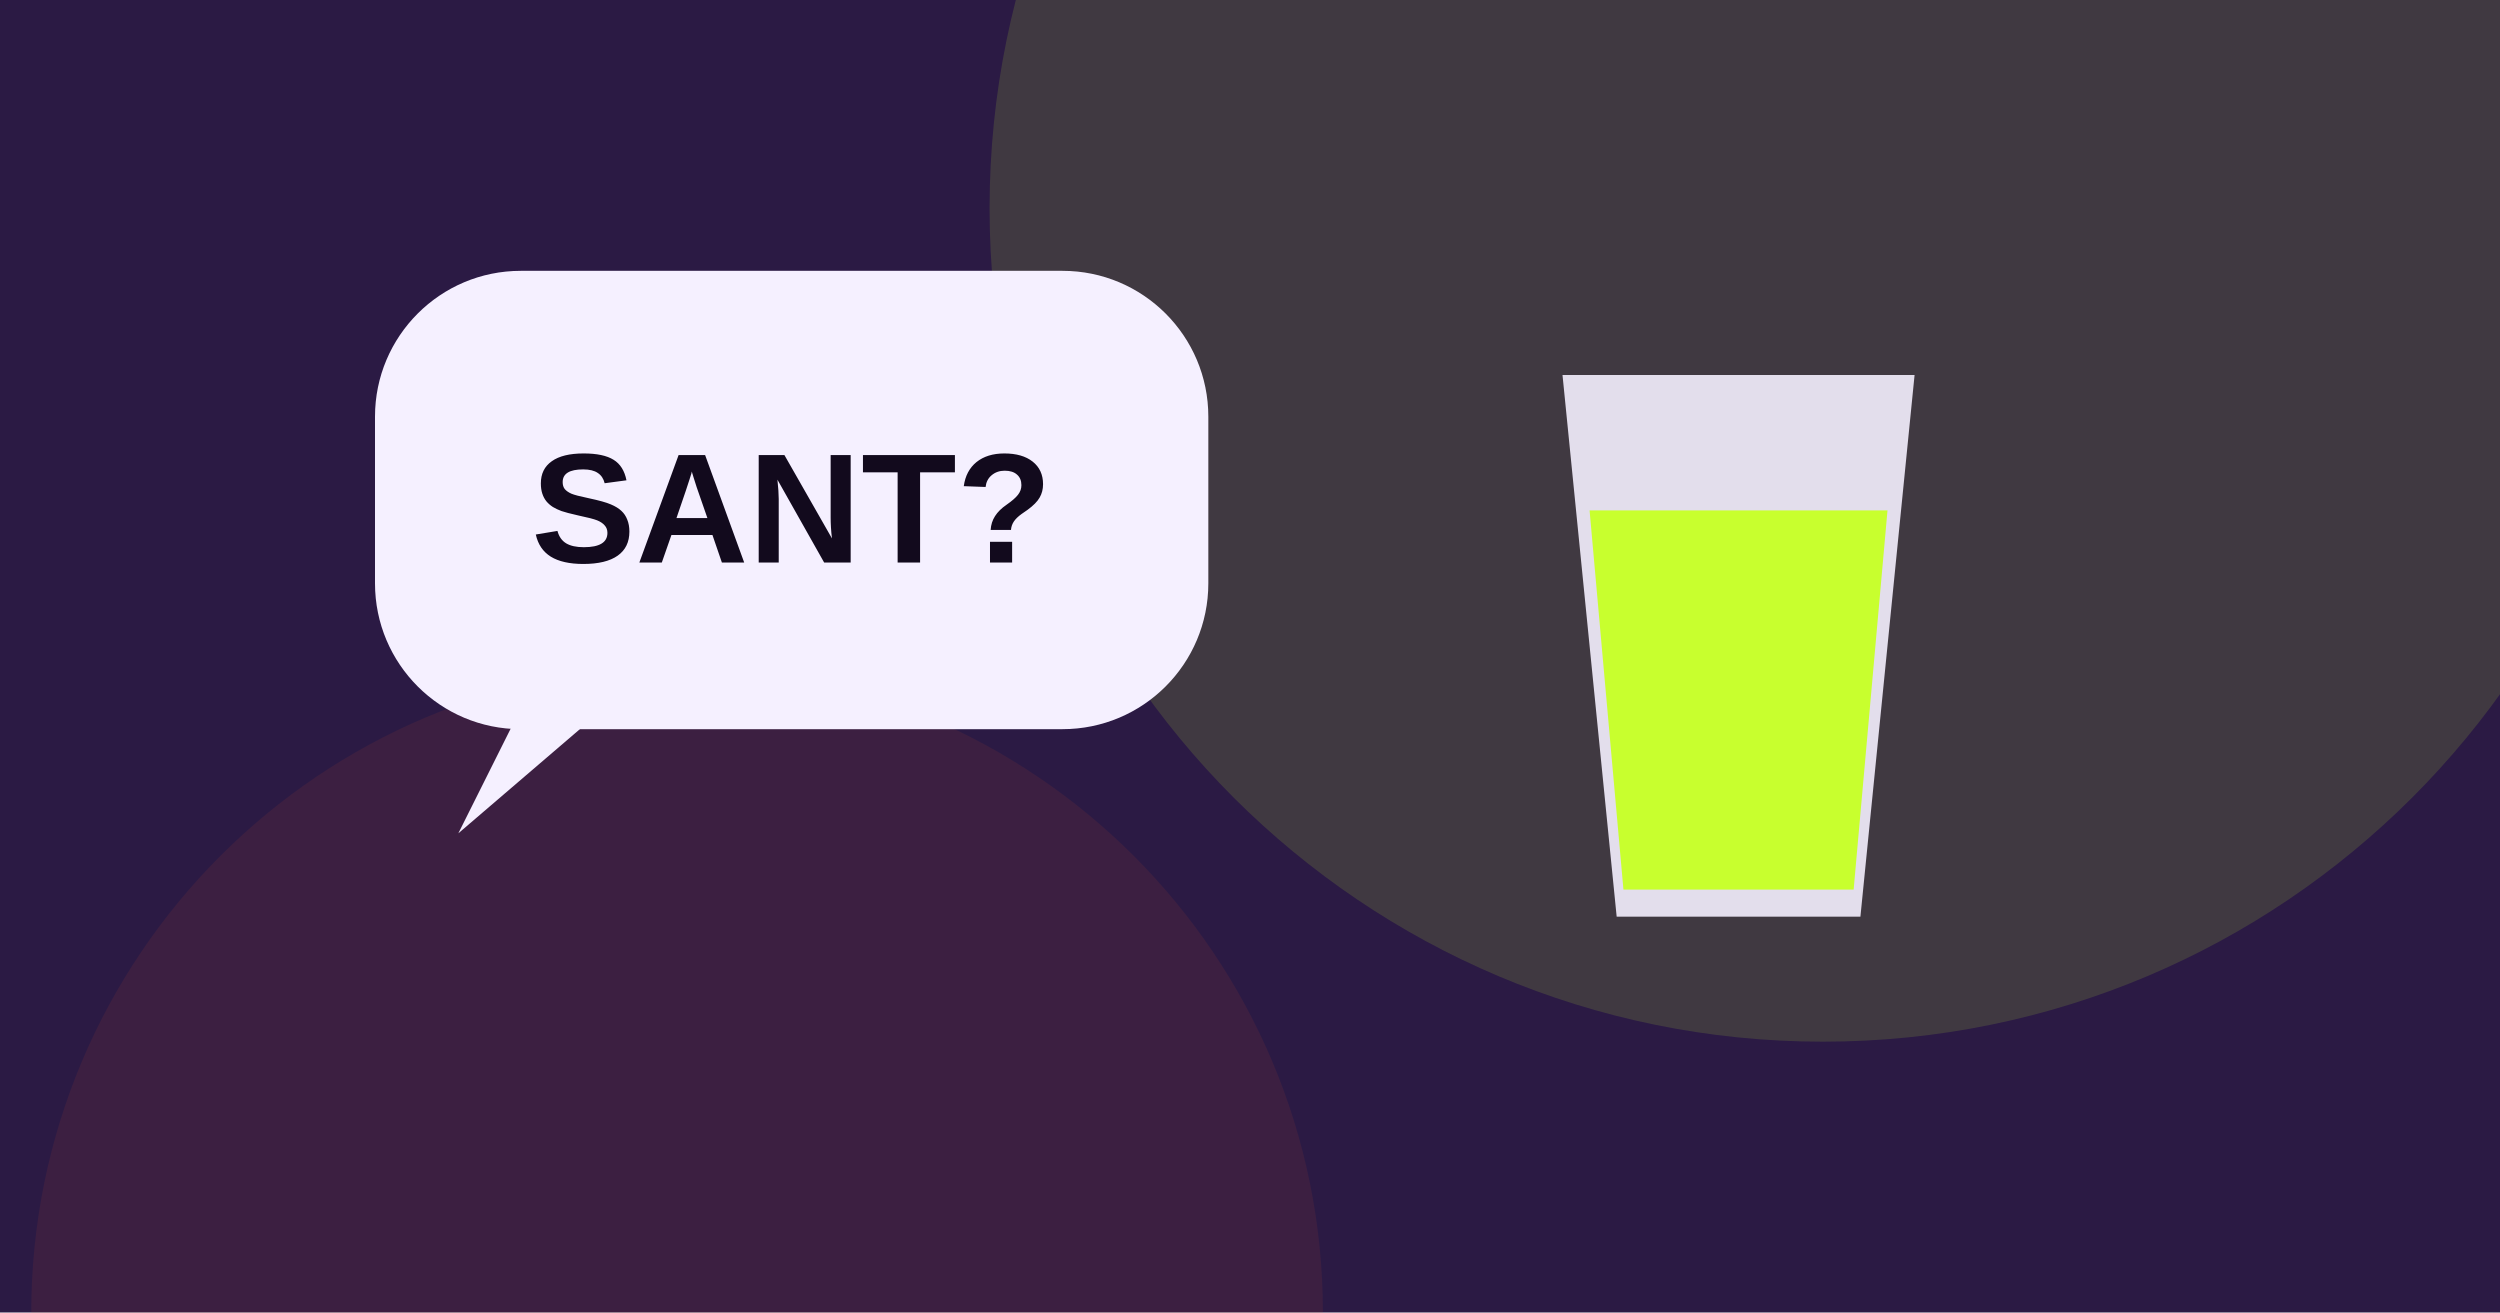
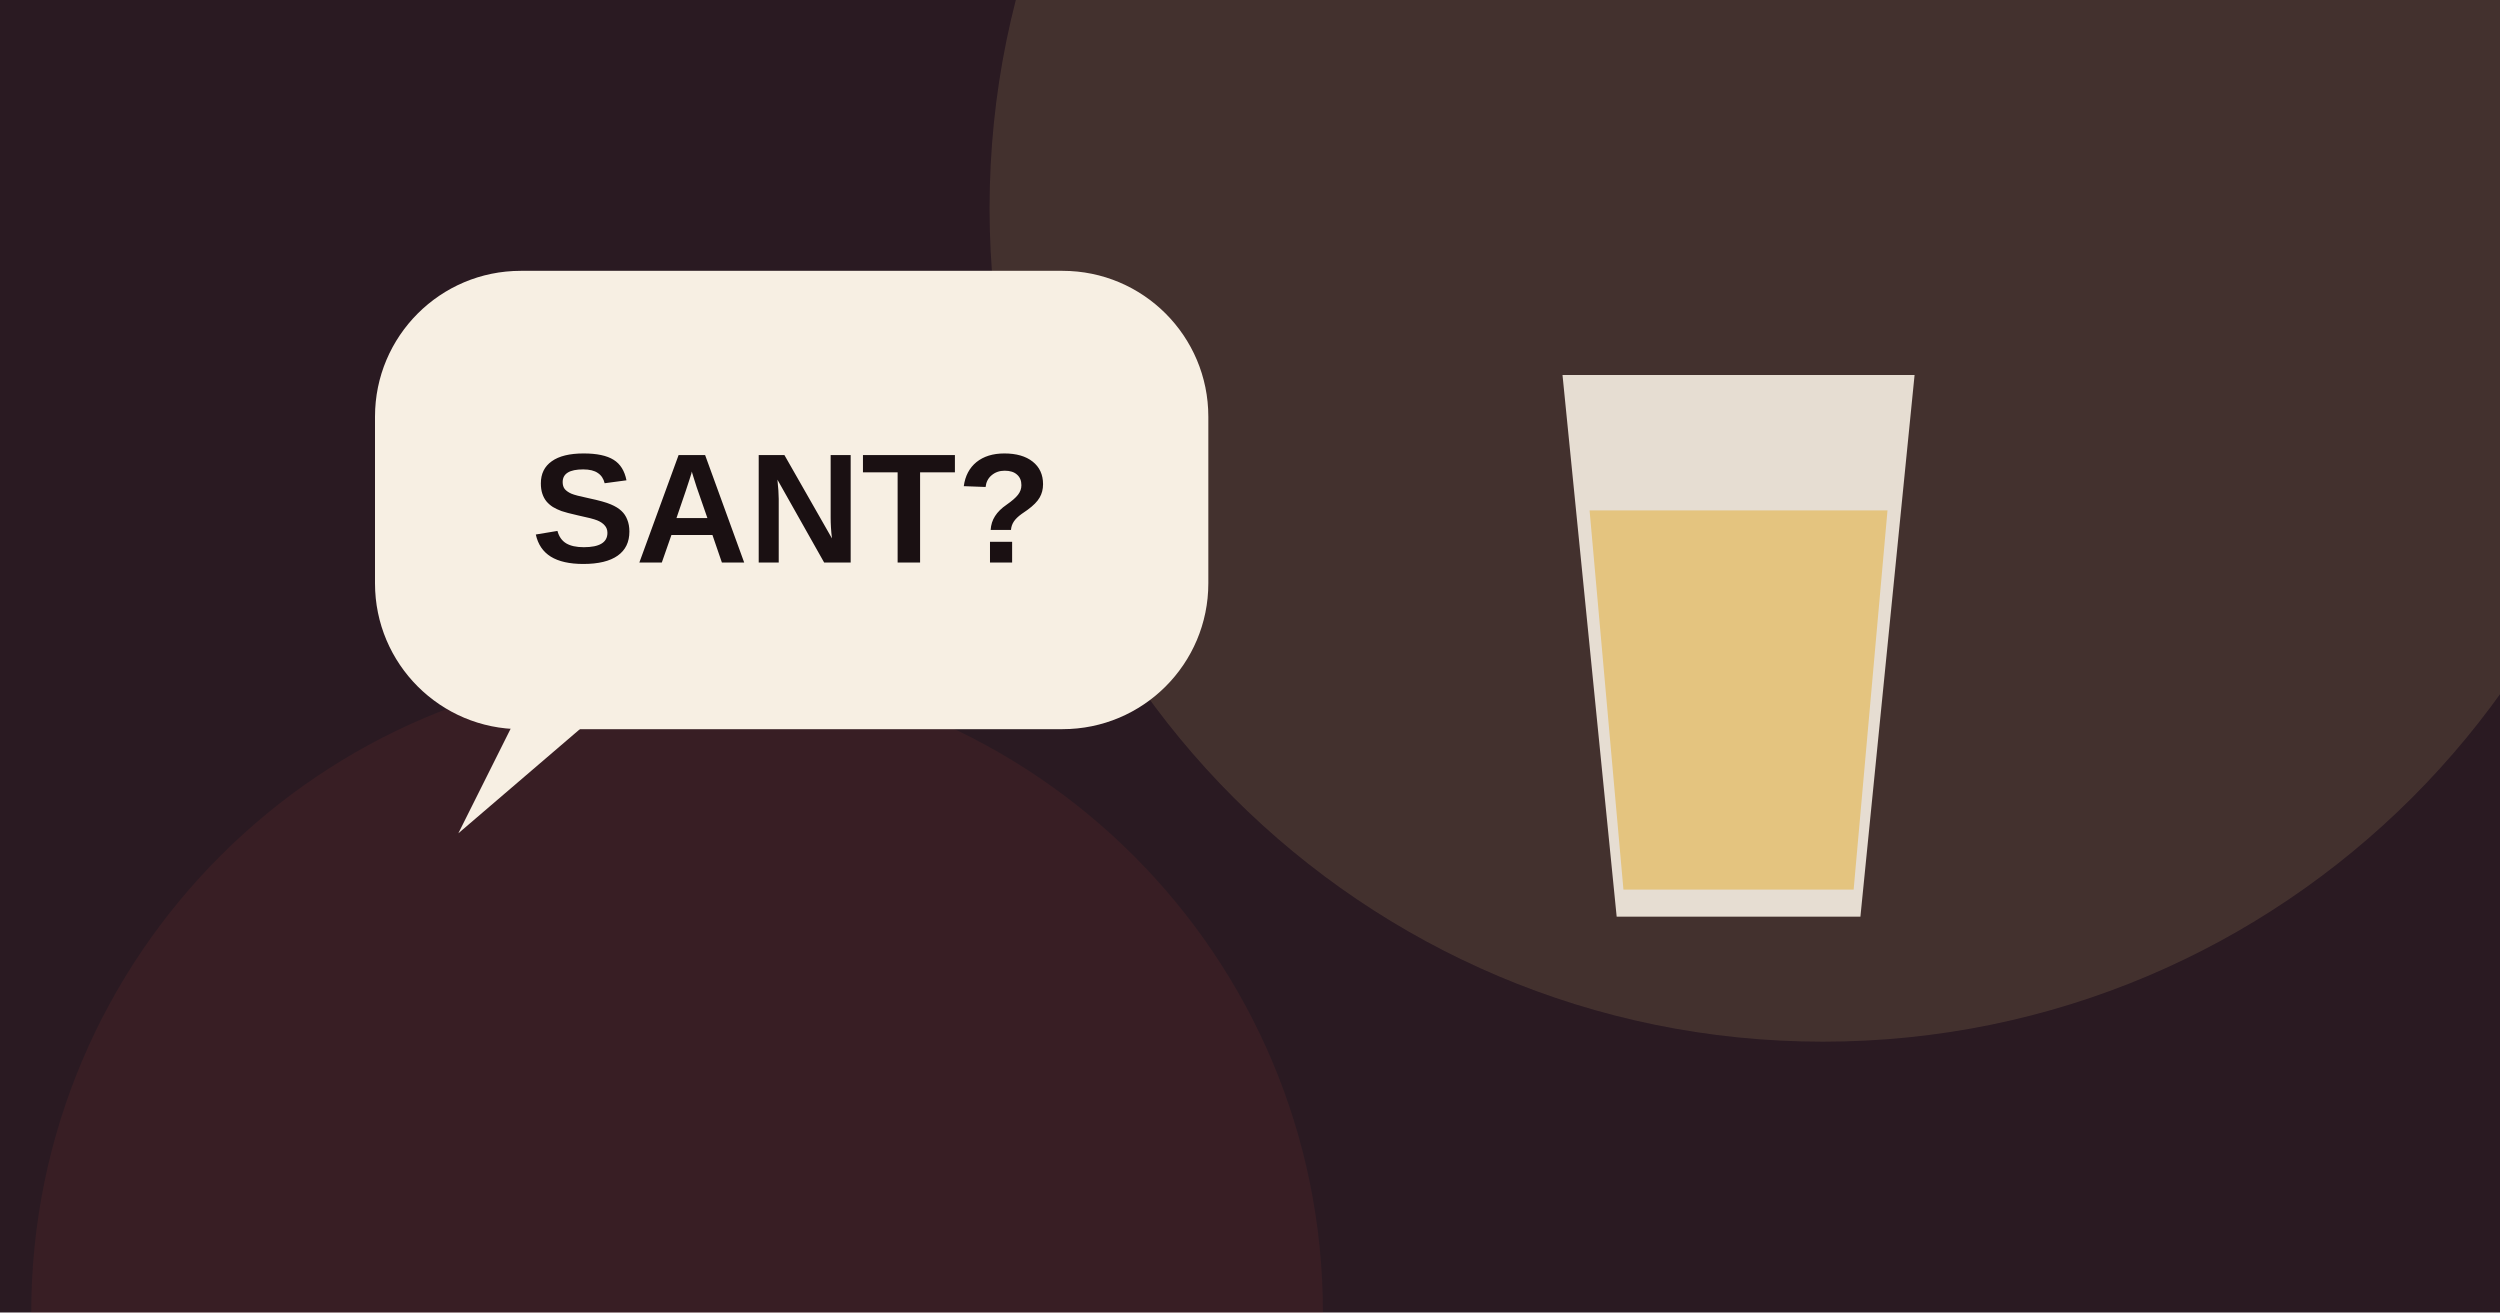
<svg xmlns="http://www.w3.org/2000/svg" viewBox="0 0 240 126" width="240" height="126">
-   <rect width="240" height="126" fill="#2B1A44" />
-   <circle cx="175" cy="20" r="80" fill="#C8FF2E" opacity=".14" />
-   <circle cx="65" cy="126" r="62" fill="#FF5B1F" opacity=".08" />
-   <rect x="36" y="26" width="80" height="44" rx="14" fill="#F5F0FF" />
-   <path d="M50 68 l-6 12 l14 -12 Z" fill="#F5F0FF" />
-   <text x="76" y="54" font-size="15" fill="#120A1D" font-family="Arial,Helvetica,sans-serif" font-weight="700" text-anchor="middle">SANT?</text>
-   <path d="M150 36 L183.8 36 L178.6 88.0 L155.2 88.0 Z" fill="#F5F0FF" opacity=".9" />
-   <path d="M152.6 49.0 L181.2 49.0 L177.95 85.4 L155.85 85.4 Z" fill="#C8FF2E" />
+   <rect width="240" height="126" fill="#2A1A22" />
+   <circle cx="175" cy="20" r="80" fill="#E4C47F" opacity=".14" />
+   <circle cx="65" cy="126" r="62" fill="#D9503C" opacity=".08" />
+   <rect x="36" y="26" width="80" height="44" rx="14" fill="#F7EFE3" />
+   <path d="M50 68 l-6 12 l14 -12 Z" fill="#F7EFE3" />
+   <text x="76" y="54" font-size="15" fill="#1A1012" font-family="Arial,Helvetica,sans-serif" font-weight="700" text-anchor="middle">SANT?</text>
+   <path d="M150 36 L183.8 36 L178.6 88.0 L155.2 88.0 Z" fill="#F7EFE3" opacity=".9" />
+   <path d="M152.6 49.0 L181.2 49.0 L177.95 85.4 L155.85 85.4 Z" fill="#E4C47F" />
</svg>
